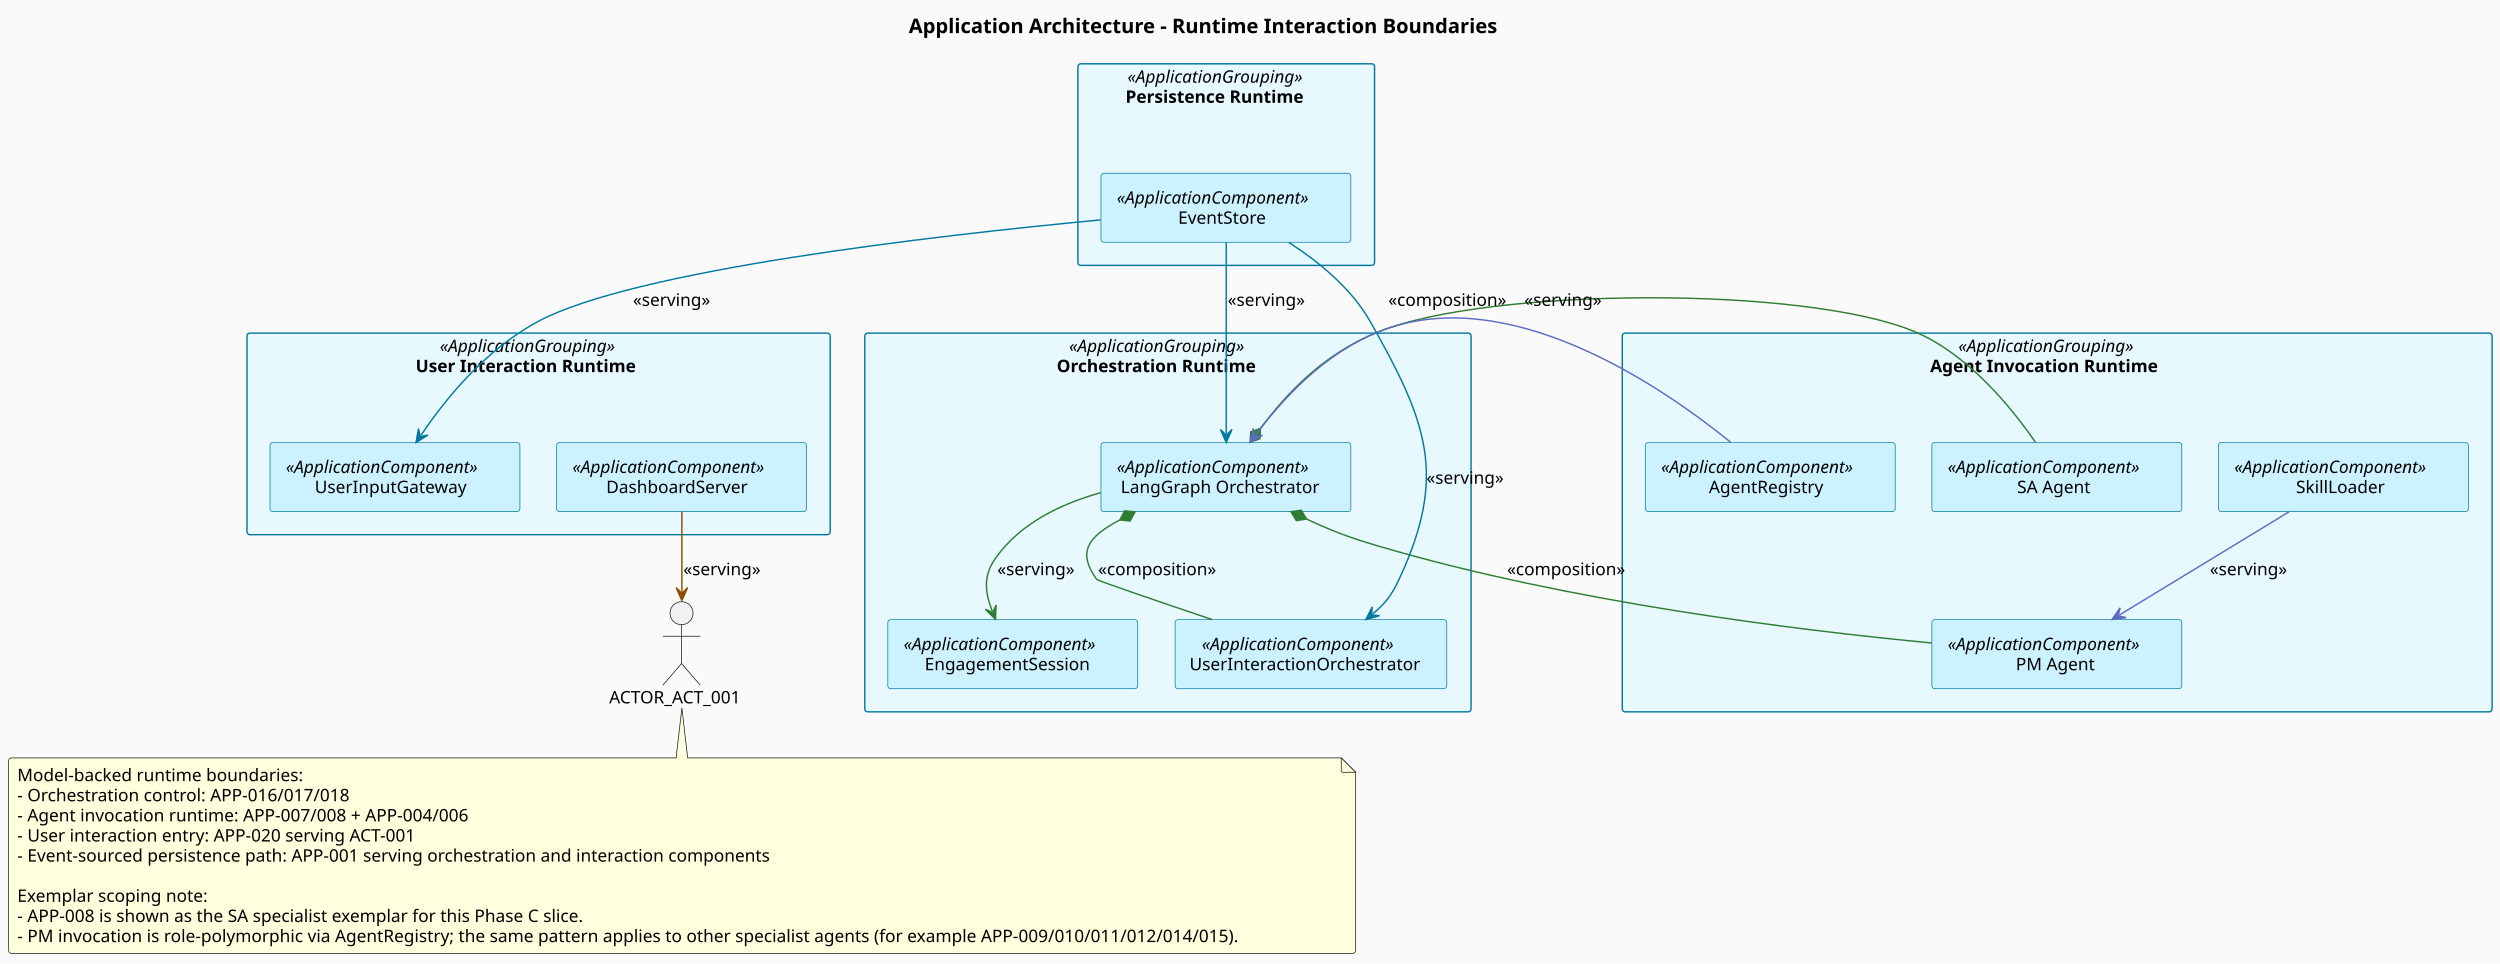
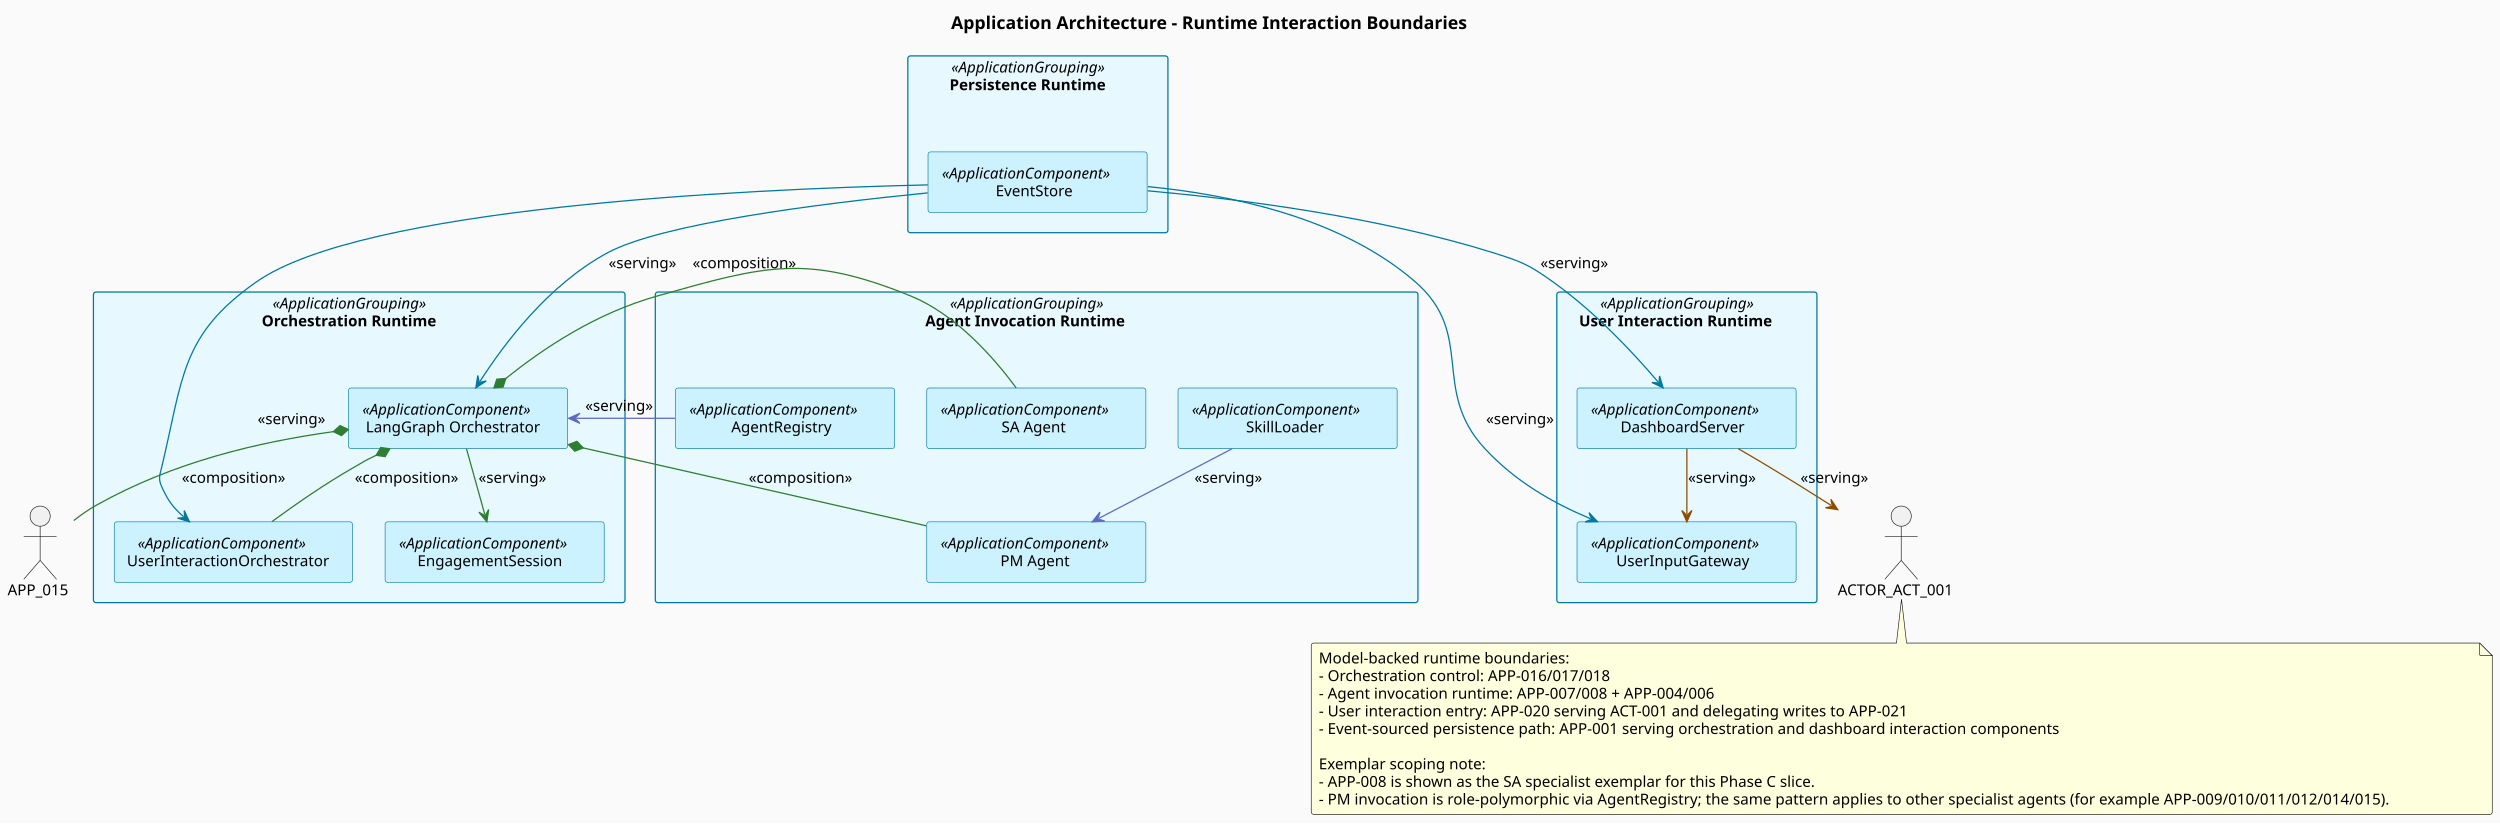
- <svg xmlns="http://www.w3.org/2000/svg" contentStyleType="text/css" data-diagram-type="DESCRIPTION" height="669px" preserveAspectRatio="none" style="width:1736px;height:669px;background:#FAFAFA;" version="1.1" viewBox="0 0 1736 669" width="1736px" zoomAndPan="magnify">
+ <svg xmlns="http://www.w3.org/2000/svg" contentStyleType="text/css" data-diagram-type="DESCRIPTION" height="652px" preserveAspectRatio="none" style="width:1980px;height:652px;background:#FAFAFA;" version="1.1" viewBox="0 0 1980 652" width="1980px" zoomAndPan="magnify">
  <defs />
  <g>
-     <rect fill="#FAFAFA" height="669" style="stroke:none;stroke-width:1;" width="1736" x="0" y="0" />
-     <text fill="#000000" font-family="sans-serif" font-size="14" font-weight="bold" lengthAdjust="spacing" textLength="460.428" x="631.036" y="22.995">Application Architecture - Runtime Interaction Boundaries</text>
-     <g class="cluster" data-entity="GRP_ORCH" data-source-line="47" data-uid="ent0002" id="cluster_GRP_ORCH">
-       <rect fill="#E8F8FF" height="263" rx="2" ry="2" style="stroke:#0078A0;stroke-width:1;" width="421" x="600.5" y="231.297" />
-       <text fill="#000000" font-family="sans-serif" font-size="12" font-style="italic" lengthAdjust="spacing" textLength="137.215" x="742.393" y="244.435">«ApplicationGrouping»</text>
-       <text fill="#000000" font-family="sans-serif" font-size="12" font-weight="bold" lengthAdjust="spacing" textLength="154.441" x="733.779" y="258.404">Orchestration Runtime</text>
+     <rect fill="#FAFAFA" height="652" style="stroke:none;stroke-width:1;" width="1980" x="0" y="0" />
+     <text fill="#000000" font-family="sans-serif" font-size="14" font-weight="bold" lengthAdjust="spacing" textLength="460.428" x="753.223" y="22.995">Application Architecture - Runtime Interaction Boundaries</text>
+     <g class="cluster" data-entity="GRP_ORCH" data-source-line="48" data-uid="ent0002" id="cluster_GRP_ORCH">
+       <rect fill="#E8F8FF" height="246" rx="2" ry="2" style="stroke:#0078A0;stroke-width:1;" width="421" x="74" y="231.297" />
+       <text fill="#000000" font-family="sans-serif" font-size="12" font-style="italic" lengthAdjust="spacing" textLength="137.215" x="215.893" y="244.435">«ApplicationGrouping»</text>
+       <text fill="#000000" font-family="sans-serif" font-size="12" font-weight="bold" lengthAdjust="spacing" textLength="154.441" x="207.279" y="258.404">Orchestration Runtime</text>
    </g>
-     <g class="cluster" data-entity="GRP_AGENTIC" data-source-line="53" data-uid="ent0006" id="cluster_GRP_AGENTIC">
-       <rect fill="#E8F8FF" height="263" rx="2" ry="2" style="stroke:#0078A0;stroke-width:1;" width="604" x="1126.5" y="231.297" />
-       <text fill="#000000" font-family="sans-serif" font-size="12" font-style="italic" lengthAdjust="spacing" textLength="137.215" x="1359.893" y="244.435">«ApplicationGrouping»</text>
-       <text fill="#000000" font-family="sans-serif" font-size="12" font-weight="bold" lengthAdjust="spacing" textLength="176.391" x="1340.305" y="258.404">Agent Invocation Runtime</text>
+     <g class="cluster" data-entity="GRP_AGENTIC" data-source-line="54" data-uid="ent0006" id="cluster_GRP_AGENTIC">
+       <rect fill="#E8F8FF" height="246" rx="2" ry="2" style="stroke:#0078A0;stroke-width:1;" width="604" x="519" y="231.297" />
+       <text fill="#000000" font-family="sans-serif" font-size="12" font-style="italic" lengthAdjust="spacing" textLength="137.215" x="752.393" y="244.435">«ApplicationGrouping»</text>
+       <text fill="#000000" font-family="sans-serif" font-size="12" font-weight="bold" lengthAdjust="spacing" textLength="176.391" x="732.805" y="258.404">Agent Invocation Runtime</text>
    </g>
-     <g class="cluster" data-entity="GRP_UI" data-source-line="60" data-uid="ent0011" id="cluster_GRP_UI">
-       <rect fill="#E8F8FF" height="140" rx="2" ry="2" style="stroke:#0078A0;stroke-width:1;" width="405" x="171.5" y="231.297" />
-       <text fill="#000000" font-family="sans-serif" font-size="12" font-style="italic" lengthAdjust="spacing" textLength="137.215" x="305.393" y="244.435">«ApplicationGrouping»</text>
-       <text fill="#000000" font-family="sans-serif" font-size="12" font-weight="bold" lengthAdjust="spacing" textLength="170.766" x="288.617" y="258.404">User Interaction Runtime</text>
+     <g class="cluster" data-entity="GRP_UI" data-source-line="61" data-uid="ent0011" id="cluster_GRP_UI">
+       <rect fill="#E8F8FF" height="246" rx="2" ry="2" style="stroke:#0078A0;stroke-width:1;" width="206" x="1233" y="231.297" />
+       <text fill="#000000" font-family="sans-serif" font-size="12" font-style="italic" lengthAdjust="spacing" textLength="137.215" x="1267.393" y="244.435">«ApplicationGrouping»</text>
+       <text fill="#000000" font-family="sans-serif" font-size="12" font-weight="bold" lengthAdjust="spacing" textLength="170.766" x="1250.617" y="258.404">User Interaction Runtime</text>
    </g>
-     <g class="cluster" data-entity="GRP_STATE" data-source-line="65" data-uid="ent0014" id="cluster_GRP_STATE">
-       <rect fill="#E8F8FF" height="140" rx="2" ry="2" style="stroke:#0078A0;stroke-width:1;" width="206" x="748.5" y="44.297" />
-       <text fill="#000000" font-family="sans-serif" font-size="12" font-style="italic" lengthAdjust="spacing" textLength="137.215" x="782.893" y="57.435">«ApplicationGrouping»</text>
-       <text fill="#000000" font-family="sans-serif" font-size="12" font-weight="bold" lengthAdjust="spacing" textLength="139.916" x="781.542" y="71.404">Persistence Runtime</text>
+     <g class="cluster" data-entity="GRP_STATE" data-source-line="66" data-uid="ent0014" id="cluster_GRP_STATE">
+       <rect fill="#E8F8FF" height="140" rx="2" ry="2" style="stroke:#0078A0;stroke-width:1;" width="206" x="719" y="44.297" />
+       <text fill="#000000" font-family="sans-serif" font-size="12" font-style="italic" lengthAdjust="spacing" textLength="137.215" x="753.393" y="57.435">«ApplicationGrouping»</text>
+       <text fill="#000000" font-family="sans-serif" font-size="12" font-weight="bold" lengthAdjust="spacing" textLength="139.916" x="752.042" y="71.404">Persistence Runtime</text>
    </g>
-     <g class="entity" data-entity="APP_016" data-source-line="48" data-uid="ent0003" id="entity_APP_016">
-       <rect fill="#CCF2FF" height="47.938" rx="2" ry="2" style="stroke:#0078A0;stroke-width:0.5;" width="173.529" x="764.5" y="307.297" />
-       <text fill="#000000" font-family="sans-serif" font-size="12" font-style="italic" lengthAdjust="spacing" textLength="151.529" x="775.5" y="328.435">«ApplicationComponent»</text>
-       <text fill="#000000" font-family="sans-serif" font-size="12" lengthAdjust="spacing" textLength="146.074" x="778.227" y="342.404">LangGraph Orchestrator</text>
+     <g class="entity" data-entity="APP_016" data-source-line="49" data-uid="ent0003" id="entity_APP_016">
+       <rect fill="#CCF2FF" height="47.938" rx="2" ry="2" style="stroke:#0078A0;stroke-width:0.5;" width="173.529" x="276" y="307.297" />
+       <text fill="#000000" font-family="sans-serif" font-size="12" font-style="italic" lengthAdjust="spacing" textLength="151.529" x="287" y="328.435">«ApplicationComponent»</text>
+       <text fill="#000000" font-family="sans-serif" font-size="12" lengthAdjust="spacing" textLength="146.074" x="289.728" y="342.404">LangGraph Orchestrator</text>
    </g>
-     <g class="entity" data-entity="APP_017" data-source-line="49" data-uid="ent0004" id="entity_APP_017">
-       <rect fill="#CCF2FF" height="47.938" rx="2" ry="2" style="stroke:#0078A0;stroke-width:0.5;" width="173.529" x="616.5" y="430.297" />
-       <text fill="#000000" font-family="sans-serif" font-size="12" font-style="italic" lengthAdjust="spacing" textLength="151.529" x="627.5" y="451.435">«ApplicationComponent»</text>
-       <text fill="#000000" font-family="sans-serif" font-size="12" lengthAdjust="spacing" textLength="122.326" x="642.102" y="465.404">EngagementSession</text>
+     <g class="entity" data-entity="APP_017" data-source-line="50" data-uid="ent0004" id="entity_APP_017">
+       <rect fill="#CCF2FF" height="47.938" rx="2" ry="2" style="stroke:#0078A0;stroke-width:0.5;" width="173.529" x="305" y="413.297" />
+       <text fill="#000000" font-family="sans-serif" font-size="12" font-style="italic" lengthAdjust="spacing" textLength="151.529" x="316" y="434.435">«ApplicationComponent»</text>
+       <text fill="#000000" font-family="sans-serif" font-size="12" lengthAdjust="spacing" textLength="122.326" x="330.602" y="448.404">EngagementSession</text>
    </g>
-     <g class="entity" data-entity="APP_018" data-source-line="50" data-uid="ent0005" id="entity_APP_018">
-       <rect fill="#CCF2FF" height="47.938" rx="2" ry="2" style="stroke:#0078A0;stroke-width:0.5;" width="188.644" x="816" y="430.297" />
-       <text fill="#000000" font-family="sans-serif" font-size="12" font-style="italic" lengthAdjust="spacing" textLength="151.529" x="834.558" y="451.435">«ApplicationComponent»</text>
-       <text fill="#000000" font-family="sans-serif" font-size="12" lengthAdjust="spacing" textLength="168.644" x="826" y="465.404">UserInteractionOrchestrator</text>
+     <g class="entity" data-entity="APP_018" data-source-line="51" data-uid="ent0005" id="entity_APP_018">
+       <rect fill="#CCF2FF" height="47.938" rx="2" ry="2" style="stroke:#0078A0;stroke-width:0.5;" width="188.644" x="90.5" y="413.297" />
+       <text fill="#000000" font-family="sans-serif" font-size="12" font-style="italic" lengthAdjust="spacing" textLength="151.529" x="109.058" y="434.435">«ApplicationComponent»</text>
+       <text fill="#000000" font-family="sans-serif" font-size="12" lengthAdjust="spacing" textLength="168.644" x="100.5" y="448.404">UserInteractionOrchestrator</text>
    </g>
-     <g class="entity" data-entity="APP_007" data-source-line="54" data-uid="ent0007" id="entity_APP_007">
-       <rect fill="#CCF2FF" height="47.938" rx="2" ry="2" style="stroke:#0078A0;stroke-width:0.5;" width="173.529" x="1341.5" y="430.297" />
-       <text fill="#000000" font-family="sans-serif" font-size="12" font-style="italic" lengthAdjust="spacing" textLength="151.529" x="1352.5" y="451.435">«ApplicationComponent»</text>
-       <text fill="#000000" font-family="sans-serif" font-size="12" lengthAdjust="spacing" textLength="56.924" x="1399.803" y="465.404">PM Agent</text>
+     <g class="entity" data-entity="APP_007" data-source-line="55" data-uid="ent0007" id="entity_APP_007">
+       <rect fill="#CCF2FF" height="47.938" rx="2" ry="2" style="stroke:#0078A0;stroke-width:0.5;" width="173.529" x="734" y="413.297" />
+       <text fill="#000000" font-family="sans-serif" font-size="12" font-style="italic" lengthAdjust="spacing" textLength="151.529" x="745" y="434.435">«ApplicationComponent»</text>
+       <text fill="#000000" font-family="sans-serif" font-size="12" lengthAdjust="spacing" textLength="56.924" x="792.303" y="448.404">PM Agent</text>
    </g>
-     <g class="entity" data-entity="APP_008" data-source-line="55" data-uid="ent0008" id="entity_APP_008">
-       <rect fill="#CCF2FF" height="47.938" rx="2" ry="2" style="stroke:#0078A0;stroke-width:0.5;" width="173.529" x="1341.5" y="307.297" />
-       <text fill="#000000" font-family="sans-serif" font-size="12" font-style="italic" lengthAdjust="spacing" textLength="151.529" x="1352.5" y="328.435">«ApplicationComponent»</text>
-       <text fill="#000000" font-family="sans-serif" font-size="12" lengthAdjust="spacing" textLength="55.16" x="1400.685" y="342.404">SA Agent</text>
+     <g class="entity" data-entity="APP_008" data-source-line="56" data-uid="ent0008" id="entity_APP_008">
+       <rect fill="#CCF2FF" height="47.938" rx="2" ry="2" style="stroke:#0078A0;stroke-width:0.5;" width="173.529" x="734" y="307.297" />
+       <text fill="#000000" font-family="sans-serif" font-size="12" font-style="italic" lengthAdjust="spacing" textLength="151.529" x="745" y="328.435">«ApplicationComponent»</text>
+       <text fill="#000000" font-family="sans-serif" font-size="12" lengthAdjust="spacing" textLength="55.16" x="793.185" y="342.404">SA Agent</text>
    </g>
-     <g class="entity" data-entity="APP_004" data-source-line="56" data-uid="ent0009" id="entity_APP_004">
-       <rect fill="#CCF2FF" height="47.938" rx="2" ry="2" style="stroke:#0078A0;stroke-width:0.5;" width="173.529" x="1540.5" y="307.297" />
-       <text fill="#000000" font-family="sans-serif" font-size="12" font-style="italic" lengthAdjust="spacing" textLength="151.529" x="1551.5" y="328.435">«ApplicationComponent»</text>
-       <text fill="#000000" font-family="sans-serif" font-size="12" lengthAdjust="spacing" textLength="65.883" x="1594.323" y="342.404">SkillLoader</text>
+     <g class="entity" data-entity="APP_004" data-source-line="57" data-uid="ent0009" id="entity_APP_004">
+       <rect fill="#CCF2FF" height="47.938" rx="2" ry="2" style="stroke:#0078A0;stroke-width:0.5;" width="173.529" x="933" y="307.297" />
+       <text fill="#000000" font-family="sans-serif" font-size="12" font-style="italic" lengthAdjust="spacing" textLength="151.529" x="944" y="328.435">«ApplicationComponent»</text>
+       <text fill="#000000" font-family="sans-serif" font-size="12" lengthAdjust="spacing" textLength="65.883" x="986.823" y="342.404">SkillLoader</text>
    </g>
-     <g class="entity" data-entity="APP_006" data-source-line="57" data-uid="ent0010" id="entity_APP_006">
-       <rect fill="#CCF2FF" height="47.938" rx="2" ry="2" style="stroke:#0078A0;stroke-width:0.5;" width="173.529" x="1142.5" y="307.297" />
-       <text fill="#000000" font-family="sans-serif" font-size="12" font-style="italic" lengthAdjust="spacing" textLength="151.529" x="1153.5" y="328.435">«ApplicationComponent»</text>
-       <text fill="#000000" font-family="sans-serif" font-size="12" lengthAdjust="spacing" textLength="85.184" x="1186.673" y="342.404">AgentRegistry</text>
+     <g class="entity" data-entity="APP_006" data-source-line="58" data-uid="ent0010" id="entity_APP_006">
+       <rect fill="#CCF2FF" height="47.938" rx="2" ry="2" style="stroke:#0078A0;stroke-width:0.5;" width="173.529" x="535" y="307.297" />
+       <text fill="#000000" font-family="sans-serif" font-size="12" font-style="italic" lengthAdjust="spacing" textLength="151.529" x="546" y="328.435">«ApplicationComponent»</text>
+       <text fill="#000000" font-family="sans-serif" font-size="12" lengthAdjust="spacing" textLength="85.184" x="579.173" y="342.404">AgentRegistry</text>
    </g>
-     <g class="entity" data-entity="APP_020" data-source-line="61" data-uid="ent0012" id="entity_APP_020">
-       <rect fill="#CCF2FF" height="47.938" rx="2" ry="2" style="stroke:#0078A0;stroke-width:0.5;" width="173.529" x="386.5" y="307.297" />
-       <text fill="#000000" font-family="sans-serif" font-size="12" font-style="italic" lengthAdjust="spacing" textLength="151.529" x="397.5" y="328.435">«ApplicationComponent»</text>
-       <text fill="#000000" font-family="sans-serif" font-size="12" lengthAdjust="spacing" textLength="104.666" x="420.932" y="342.404">DashboardServer</text>
+     <g class="entity" data-entity="APP_020" data-source-line="62" data-uid="ent0012" id="entity_APP_020">
+       <rect fill="#CCF2FF" height="47.938" rx="2" ry="2" style="stroke:#0078A0;stroke-width:0.5;" width="173.529" x="1249" y="307.297" />
+       <text fill="#000000" font-family="sans-serif" font-size="12" font-style="italic" lengthAdjust="spacing" textLength="151.529" x="1260" y="328.435">«ApplicationComponent»</text>
+       <text fill="#000000" font-family="sans-serif" font-size="12" lengthAdjust="spacing" textLength="104.666" x="1283.432" y="342.404">DashboardServer</text>
    </g>
-     <g class="entity" data-entity="APP_021" data-source-line="62" data-uid="ent0013" id="entity_APP_021">
-       <rect fill="#CCF2FF" height="47.938" rx="2" ry="2" style="stroke:#0078A0;stroke-width:0.5;" width="173.529" x="187.5" y="307.297" />
-       <text fill="#000000" font-family="sans-serif" font-size="12" font-style="italic" lengthAdjust="spacing" textLength="151.529" x="198.5" y="328.435">«ApplicationComponent»</text>
-       <text fill="#000000" font-family="sans-serif" font-size="12" lengthAdjust="spacing" textLength="111.434" x="218.548" y="342.404">UserInputGateway</text>
+     <g class="entity" data-entity="APP_021" data-source-line="63" data-uid="ent0013" id="entity_APP_021">
+       <rect fill="#CCF2FF" height="47.938" rx="2" ry="2" style="stroke:#0078A0;stroke-width:0.5;" width="173.529" x="1249" y="413.297" />
+       <text fill="#000000" font-family="sans-serif" font-size="12" font-style="italic" lengthAdjust="spacing" textLength="151.529" x="1260" y="434.435">«ApplicationComponent»</text>
+       <text fill="#000000" font-family="sans-serif" font-size="12" lengthAdjust="spacing" textLength="111.434" x="1280.048" y="448.404">UserInputGateway</text>
    </g>
-     <g class="entity" data-entity="APP_001" data-source-line="66" data-uid="ent0015" id="entity_APP_001">
-       <rect fill="#CCF2FF" height="47.938" rx="2" ry="2" style="stroke:#0078A0;stroke-width:0.5;" width="173.529" x="764.5" y="120.297" />
-       <text fill="#000000" font-family="sans-serif" font-size="12" font-style="italic" lengthAdjust="spacing" textLength="151.529" x="775.5" y="141.435">«ApplicationComponent»</text>
-       <text fill="#000000" font-family="sans-serif" font-size="12" lengthAdjust="spacing" textLength="66.357" x="818.086" y="155.404">EventStore</text>
+     <g class="entity" data-entity="APP_001" data-source-line="67" data-uid="ent0015" id="entity_APP_001">
+       <rect fill="#CCF2FF" height="47.938" rx="2" ry="2" style="stroke:#0078A0;stroke-width:0.5;" width="173.529" x="735" y="120.297" />
+       <text fill="#000000" font-family="sans-serif" font-size="12" font-style="italic" lengthAdjust="spacing" textLength="151.529" x="746" y="141.435">«ApplicationComponent»</text>
+       <text fill="#000000" font-family="sans-serif" font-size="12" lengthAdjust="spacing" textLength="66.357" x="788.586" y="155.404">EventStore</text>
    </g>
-     <g class="entity" data-entity="ACT_001" data-source-line="81" data-uid="ent0025" id="entity_ACT_001">
-       <ellipse cx="473.262" cy="425.797" fill="#F1F1F1" rx="8" ry="8" style="stroke:#181818;stroke-width:0.5;" />
-       <path d="M473.262,433.797 L473.262,460.797 M460.262,441.797 L486.262,441.797 M473.262,460.797 L460.262,475.797 M473.262,460.797 L486.262,475.797" fill="none" style="stroke:#181818;stroke-width:0.5;" />
-       <text fill="#000000" font-family="sans-serif" font-size="12" lengthAdjust="spacing" textLength="100.523" x="423" y="488.435">ACTOR_ACT_001</text>
+     <g class="entity" data-entity="APP_015" data-source-line="72" data-uid="ent0018" id="entity_APP_015">
+       <ellipse cx="31.793" cy="408.797" fill="#F1F1F1" rx="8" ry="8" style="stroke:#181818;stroke-width:0.5;" />
+       <path d="M31.793,416.797 L31.793,443.797 M18.793,424.797 L44.793,424.797 M31.793,443.797 L18.793,458.797 M31.793,443.797 L44.793,458.797" fill="none" style="stroke:#181818;stroke-width:0.5;" />
+       <text fill="#000000" font-family="sans-serif" font-size="12" lengthAdjust="spacing" textLength="51.586" x="6" y="471.435">APP_015</text>
    </g>
-     <g class="entity" data-entity="GMN27" data-source-line="85" data-uid="ent0028" id="entity_GMN27">
-       <path d="M6,528.297 L6,660.016 A2,2 0 0 0 8,662.016 L939.373,662.016 A2,2 0 0 0 941.373,660.016 L941.373,536.297 L931.373,526.297 L477.5,526.297 L473.5,491.557 L469.5,526.297 L8,526.297 A2,2 0 0 0 6,528.297" fill="#FEFFDD" style="stroke:#181818;stroke-width:0.5;" />
-       <path d="M931.373,526.297 L931.373,535.297 A1,1 0 0 0 932.373,536.297 L941.373,536.297 L931.373,526.297" fill="#FEFFDD" style="stroke:#181818;stroke-width:0.5;" />
-       <text fill="#000000" font-family="sans-serif" font-size="12" lengthAdjust="spacing" textLength="209.848" x="12" y="542.436">Model-backed runtime boundaries:</text>
-       <text fill="#000000" font-family="sans-serif" font-size="12" lengthAdjust="spacing" textLength="247.682" x="12" y="556.404">- Orchestration control: APP-016/017/018</text>
-       <text fill="#000000" font-family="sans-serif" font-size="12" lengthAdjust="spacing" textLength="340.137" x="12" y="570.373">- Agent invocation runtime: APP-007/008 + APP-004/006</text>
-       <text fill="#000000" font-family="sans-serif" font-size="12" lengthAdjust="spacing" textLength="300.533" x="12" y="584.342">- User interaction entry: APP-020 serving ACT-001</text>
-       <text fill="#000000" font-family="sans-serif" font-size="12" lengthAdjust="spacing" textLength="561.715" x="12" y="598.311">- Event-sourced persistence path: APP-001 serving orchestration and interaction components</text>
-       <text fill="#000000" font-family="sans-serif" font-size="12" lengthAdjust="spacing" textLength="3.814" x="12" y="612.279"> </text>
-       <text fill="#000000" font-family="sans-serif" font-size="12" lengthAdjust="spacing" textLength="142.066" x="12" y="626.248">Exemplar scoping note:</text>
-       <text fill="#000000" font-family="sans-serif" font-size="12" lengthAdjust="spacing" textLength="427.441" x="12" y="640.217">- APP-008 is shown as the SA specialist exemplar for this Phase C slice.</text>
-       <text fill="#000000" font-family="sans-serif" font-size="12" lengthAdjust="spacing" textLength="914.373" x="12" y="654.186">- PM invocation is role-polymorphic via AgentRegistry; the same pattern applies to other specialist agents (for example APP-009/010/011/012/014/015).</text>
+     <g class="entity" data-entity="ACT_001" data-source-line="85" data-uid="ent0029" id="entity_ACT_001">
+       <ellipse cx="1505.762" cy="408.797" fill="#F1F1F1" rx="8" ry="8" style="stroke:#181818;stroke-width:0.5;" />
+       <path d="M1505.762,416.797 L1505.762,443.797 M1492.762,424.797 L1518.762,424.797 M1505.762,443.797 L1492.762,458.797 M1505.762,443.797 L1518.762,458.797" fill="none" style="stroke:#181818;stroke-width:0.5;" />
+       <text fill="#000000" font-family="sans-serif" font-size="12" lengthAdjust="spacing" textLength="100.523" x="1455.5" y="471.435">ACTOR_ACT_001</text>
    </g>
-     <g class="link" data-entity-1="APP_016" data-entity-2="APP_007" data-source-line="69" data-uid="lnk16" id="link_APP_016_APP_007">
-       <path d="M907.298,360.424 C925.798,369.084 936.84,373.207 957.5,379.297 C1088.31,417.847 1245.82,437.427 1341.49,446.487" fill="none" id="APP_016-backto-APP_007" style="stroke:#2E7D32;stroke-width:1;" />
-       <polygon fill="#2E7D32" points="896.43,355.337,900.168,361.503,907.298,360.424,903.56,354.258,896.43,355.337" style="stroke:#2E7D32;stroke-width:1;" />
-       <text fill="#000000" font-family="sans-serif" font-size="12" lengthAdjust="spacing" textLength="87.844" x="1046.5" y="399.435">«composition»</text>
+     <g class="entity" data-entity="GMN31" data-source-line="89" data-uid="ent0032" id="entity_GMN31">
+       <path d="M1038.5,511.297 L1038.5,643.016 A2,2 0 0 0 1040.5,645.016 L1971.873,645.016 A2,2 0 0 0 1973.873,643.016 L1973.873,519.297 L1963.873,509.297 L1510,509.297 L1506,474.557 L1502,509.297 L1040.5,509.297 A2,2 0 0 0 1038.5,511.297" fill="#FEFFDD" style="stroke:#181818;stroke-width:0.5;" />
+       <path d="M1963.873,509.297 L1963.873,518.297 A1,1 0 0 0 1964.873,519.297 L1973.873,519.297 L1963.873,509.297" fill="#FEFFDD" style="stroke:#181818;stroke-width:0.5;" />
+       <text fill="#000000" font-family="sans-serif" font-size="12" lengthAdjust="spacing" textLength="209.848" x="1044.5" y="525.436">Model-backed runtime boundaries:</text>
+       <text fill="#000000" font-family="sans-serif" font-size="12" lengthAdjust="spacing" textLength="247.682" x="1044.5" y="539.404">- Orchestration control: APP-016/017/018</text>
+       <text fill="#000000" font-family="sans-serif" font-size="12" lengthAdjust="spacing" textLength="340.137" x="1044.5" y="553.373">- Agent invocation runtime: APP-007/008 + APP-004/006</text>
+       <text fill="#000000" font-family="sans-serif" font-size="12" lengthAdjust="spacing" textLength="504.516" x="1044.5" y="567.342">- User interaction entry: APP-020 serving ACT-001 and delegating writes to APP-021</text>
+       <text fill="#000000" font-family="sans-serif" font-size="12" lengthAdjust="spacing" textLength="629.221" x="1044.5" y="581.311">- Event-sourced persistence path: APP-001 serving orchestration and dashboard interaction components</text>
+       <text fill="#000000" font-family="sans-serif" font-size="12" lengthAdjust="spacing" textLength="3.814" x="1044.5" y="595.279"> </text>
+       <text fill="#000000" font-family="sans-serif" font-size="12" lengthAdjust="spacing" textLength="142.066" x="1044.5" y="609.248">Exemplar scoping note:</text>
+       <text fill="#000000" font-family="sans-serif" font-size="12" lengthAdjust="spacing" textLength="427.441" x="1044.5" y="623.217">- APP-008 is shown as the SA specialist exemplar for this Phase C slice.</text>
+       <text fill="#000000" font-family="sans-serif" font-size="12" lengthAdjust="spacing" textLength="914.373" x="1044.5" y="637.186">- PM invocation is role-polymorphic via AgentRegistry; the same pattern applies to other specialist agents (for example APP-009/010/011/012/014/015).</text>
    </g>
-     <g class="link" data-entity-1="APP_016" data-entity-2="APP_008" data-source-line="70" data-uid="lnk17" id="link_APP_016_APP_008">
-       <path d="M875.274,297.49 C893.784,272.83 919.03,245.687 957.5,230.297 C1034.25,199.587 1253.29,198.277 1329.5,230.297 C1366.4,245.797 1396.44,282.507 1413.41,307.127" fill="none" id="APP_016-backto-APP_008" style="stroke:#2E7D32;stroke-width:1;" />
-       <polygon fill="#2E7D32" points="868.07,307.087,874.871,304.69,875.274,297.49,868.473,299.887,868.07,307.087" style="stroke:#2E7D32;stroke-width:1;" />
-       <text fill="#000000" font-family="sans-serif" font-size="12" lengthAdjust="spacing" textLength="87.844" x="964" y="212.435">«composition»</text>
+     <g class="link" data-entity-1="APP_016" data-entity-2="APP_007" data-source-line="70" data-uid="lnk16" id="link_APP_016_APP_007">
+       <path d="M461.922,354.763 C543.292,373.233 652.32,397.997 733.71,416.477" fill="none" id="APP_016-backto-APP_007" style="stroke:#2E7D32;stroke-width:1;" />
+       <polygon fill="#2E7D32" points="450.22,352.107,455.186,357.336,461.922,354.763,456.957,349.534,450.22,352.107" style="stroke:#2E7D32;stroke-width:1;" />
+       <text fill="#000000" font-family="sans-serif" font-size="12" lengthAdjust="spacing" textLength="87.844" x="593" y="382.435">«composition»</text>
    </g>
-     <g class="link" data-entity-1="APP_016" data-entity-2="APP_018" data-source-line="71" data-uid="lnk18" id="link_APP_016_APP_018">
-       <path d="M777.596,361.045 C754.766,373.085 748.15,383.617 761.5,402.297 C762.17,403.227 802.96,417.157 841.69,430.227" fill="none" id="APP_016-backto-APP_018" style="stroke:#2E7D32;stroke-width:1;" />
-       <polygon fill="#2E7D32" points="788.21,355.447,781.037,354.708,777.596,361.045,784.769,361.784,788.21,355.447" style="stroke:#2E7D32;stroke-width:1;" />
-       <text fill="#000000" font-family="sans-serif" font-size="12" lengthAdjust="spacing" textLength="87.844" x="762.5" y="399.435">«composition»</text>
+     <g class="link" data-entity-1="APP_016" data-entity-2="APP_008" data-source-line="71" data-uid="lnk17" id="link_APP_016_APP_008">
+       <path d="M400.629,299.704 C430.579,275.863 470.97,248.427 521,234.297 C606.54,210.137 638.62,200.907 721,234.297 C757.09,248.927 787.34,283.517 804.82,307.177" fill="none" id="APP_016-backto-APP_008" style="stroke:#2E7D32;stroke-width:1;" />
+       <polygon fill="#2E7D32" points="391.24,307.177,398.425,306.57,400.629,299.704,393.443,300.311,391.24,307.177" style="stroke:#2E7D32;stroke-width:1;" />
+       <text fill="#000000" font-family="sans-serif" font-size="12" lengthAdjust="spacing" textLength="87.844" x="548.5" y="212.435">«composition»</text>
    </g>
-     <g class="link" data-entity-1="APP_016" data-entity-2="APP_017" data-source-line="72" data-uid="lnk19" id="link_APP_016_APP_017">
-       <path d="M764.26,342.157 C736.43,349.907 708.48,363.507 691.5,387.297 C682.7,399.617 683.755,410.859 689.065,424.439" fill="none" id="APP_016-to-APP_017" style="stroke:#2E7D32;stroke-width:1;" />
-       <polygon fill="#2E7D32" points="691.25,430.027,691.698,420.188,689.429,425.37,684.247,423.101,691.25,430.027" style="stroke:#2E7D32;stroke-width:1;" />
-       <text fill="#000000" font-family="sans-serif" font-size="12" lengthAdjust="spacing" textLength="58.91" x="692.5" y="399.435">«serving»</text>
+     <g class="link" data-entity-1="APP_016" data-entity-2="APP_015" data-source-line="72" data-uid="lnk19" id="link_APP_016_APP_015">
+       <path d="M263.977,341.855 C204.577,350.195 137.7,365.587 76,400.297 C69.98,403.687 63.96,407.907 58.39,412.267" fill="none" id="APP_016-backto-APP_015" style="stroke:#2E7D32;stroke-width:1;" />
+       <polygon fill="#2E7D32" points="275.86,340.187,269.362,337.06,263.977,341.855,270.474,344.982,275.86,340.187" style="stroke:#2E7D32;stroke-width:1;" />
+       <text fill="#000000" font-family="sans-serif" font-size="12" lengthAdjust="spacing" textLength="87.844" x="144" y="382.435">«composition»</text>
    </g>
-     <g class="link" data-entity-1="APP_004" data-entity-2="APP_007" data-source-line="74" data-uid="lnk20" id="link_APP_004_APP_007">
-       <path d="M1589.6,355.337 C1554.3,376.807 1507.087,405.52 1471.727,427.02" fill="none" id="APP_004-to-APP_007" style="stroke:#5C6BC0;stroke-width:1;" />
-       <polygon fill="#5C6BC0" points="1466.6,430.137,1476.368,428.879,1470.872,427.539,1472.212,422.043,1466.6,430.137" style="stroke:#5C6BC0;stroke-width:1;" />
-       <text fill="#000000" font-family="sans-serif" font-size="12" lengthAdjust="spacing" textLength="58.91" x="1534.5" y="399.435">«serving»</text>
+     <g class="link" data-entity-1="APP_016" data-entity-2="APP_018" data-source-line="73" data-uid="lnk20" id="link_APP_016_APP_018">
+       <path d="M297.882,360.608 C288.162,365.228 289.09,365.117 280,370.297 C257.5,383.127 233.55,399.787 215.33,413.157" fill="none" id="APP_016-backto-APP_018" style="stroke:#2E7D32;stroke-width:1;" />
+       <polygon fill="#2E7D32" points="308.72,355.457,301.584,354.42,297.882,360.608,305.018,361.645,308.72,355.457" style="stroke:#2E7D32;stroke-width:1;" />
+       <text fill="#000000" font-family="sans-serif" font-size="12" lengthAdjust="spacing" textLength="87.844" x="281" y="382.435">«composition»</text>
    </g>
-     <g class="link" data-entity-1="APP_006" data-entity-2="APP_016" data-source-line="75" data-uid="lnk21" id="link_APP_006_APP_016">
-       <path d="M1201.91,307.217 C1152.58,267.217 1046.12,194.837 957.5,230.297 C919.03,245.687 890.182,277.628 871.672,302.288" fill="none" id="APP_006-to-APP_016" style="stroke:#5C6BC0;stroke-width:1;" />
-       <polygon fill="#5C6BC0" points="868.07,307.087,876.672,302.29,871.072,303.088,870.274,297.488,868.07,307.087" style="stroke:#5C6BC0;stroke-width:1;" />
-       <text fill="#000000" font-family="sans-serif" font-size="12" lengthAdjust="spacing" textLength="58.91" x="1058.5" y="212.435">«serving»</text>
+     <g class="link" data-entity-1="APP_016" data-entity-2="APP_017" data-source-line="74" data-uid="lnk21" id="link_APP_016_APP_017">
+       <path d="M369.44,355.377 C374.24,372.617 379.169,390.277 383.969,407.497" fill="none" id="APP_016-to-APP_017" style="stroke:#2E7D32;stroke-width:1;" />
+       <polygon fill="#2E7D32" points="385.58,413.277,387.017,403.533,384.238,408.461,379.31,405.681,385.58,413.277" style="stroke:#2E7D32;stroke-width:1;" />
+       <text fill="#000000" font-family="sans-serif" font-size="12" lengthAdjust="spacing" textLength="58.91" x="379" y="382.435">«serving»</text>
    </g>
-     <g class="link" data-entity-1="APP_001" data-entity-2="APP_016" data-source-line="77" data-uid="lnk22" id="link_APP_001_APP_016">
-       <path d="M851.5,168.357 C851.5,203.897 851.5,265.697 851.5,301.237" fill="none" id="APP_001-to-APP_016" style="stroke:#0078A0;stroke-width:1;" />
-       <polygon fill="#0078A0" points="851.5,307.237,855.5,298.237,851.5,302.237,847.5,298.237,851.5,307.237" style="stroke:#0078A0;stroke-width:1;" />
-       <text fill="#000000" font-family="sans-serif" font-size="12" lengthAdjust="spacing" textLength="58.91" x="852.5" y="212.435">«serving»</text>
+     <g class="link" data-entity-1="APP_004" data-entity-2="APP_007" data-source-line="76" data-uid="lnk22" id="link_APP_004_APP_007">
+       <path d="M975.84,355.377 C942.86,372.617 903.308,393.278 870.358,410.498" fill="none" id="APP_004-to-APP_007" style="stroke:#5C6BC0;stroke-width:1;" />
+       <polygon fill="#5C6BC0" points="865.04,413.277,874.869,412.653,869.471,410.961,871.164,405.563,865.04,413.277" style="stroke:#5C6BC0;stroke-width:1;" />
+       <text fill="#000000" font-family="sans-serif" font-size="12" lengthAdjust="spacing" textLength="58.91" x="946" y="382.435">«serving»</text>
    </g>
-     <g class="link" data-entity-1="APP_001" data-entity-2="APP_018" data-source-line="78" data-uid="lnk23" id="link_APP_001_APP_018">
-       <path d="M894.91,168.317 C915.51,181.567 938.44,200.207 951.5,223.297 C990.92,292.967 1005.4,329.777 971.5,402.297 C966.41,413.177 962.364,418.724 953.124,426.363" fill="none" id="APP_001-to-APP_018" style="stroke:#0078A0;stroke-width:1;" />
-       <polygon fill="#0078A0" points="948.5,430.187,957.985,427.534,952.353,427.001,952.887,421.369,948.5,430.187" style="stroke:#0078A0;stroke-width:1;" />
-       <text fill="#000000" font-family="sans-serif" font-size="12" lengthAdjust="spacing" textLength="58.91" x="990.5" y="335.935">«serving»</text>
+     <g class="link" data-entity-1="APP_006" data-entity-2="APP_016" data-source-line="77" data-uid="lnk23" id="link_APP_006_APP_016">
+       <path d="M534.61,331.297 C507.44,331.297 483.49,331.297 456.32,331.297" fill="none" id="APP_006-to-APP_016" style="stroke:#5C6BC0;stroke-width:1;" />
+       <polygon fill="#5C6BC0" points="450.32,331.297,459.32,335.297,455.32,331.297,459.32,327.297,450.32,331.297" style="stroke:#5C6BC0;stroke-width:1;" />
+       <text fill="#000000" font-family="sans-serif" font-size="12" lengthAdjust="spacing" textLength="58.91" x="463.5" y="325.435">«serving»</text>
    </g>
-     <g class="link" data-entity-1="APP_001" data-entity-2="APP_021" data-source-line="79" data-uid="lnk24" id="link_APP_001_APP_021">
-       <path d="M764.28,152.697 C645.34,163.937 439.52,187.827 373.5,223.297 C336.49,243.177 309.217,277.301 292.247,302.331" fill="none" id="APP_001-to-APP_021" style="stroke:#0078A0;stroke-width:1;" />
-       <polygon fill="#0078A0" points="288.88,307.297,297.241,302.092,291.686,303.158,290.62,297.603,288.88,307.297" style="stroke:#0078A0;stroke-width:1;" />
-       <text fill="#000000" font-family="sans-serif" font-size="12" lengthAdjust="spacing" textLength="58.91" x="439.5" y="212.435">«serving»</text>
+     <g class="link" data-entity-1="APP_001" data-entity-2="APP_016" data-source-line="79" data-uid="lnk24" id="link_APP_001_APP_016">
+       <path d="M734.71,152.777 C648.53,161.317 523.63,177.177 481,200.297 C434.11,225.717 399.427,272.091 380.127,302.081" fill="none" id="APP_001-to-APP_016" style="stroke:#0078A0;stroke-width:1;" />
+       <polygon fill="#0078A0" points="376.88,307.127,385.114,301.723,379.586,302.922,378.387,297.394,376.88,307.127" style="stroke:#0078A0;stroke-width:1;" />
+       <text fill="#000000" font-family="sans-serif" font-size="12" lengthAdjust="spacing" textLength="58.91" x="482" y="212.435">«serving»</text>
    </g>
-     <g class="link" data-entity-1="APP_020" data-entity-2="ACT_001" data-source-line="82" data-uid="lnk26" id="link_APP_020_ACT_001">
-       <path d="M473.5,355.337 C473.5,372.757 473.5,390.997 473.5,411.017" fill="none" id="APP_020-to-ACT_001" style="stroke:#8D4E00;stroke-width:1;" />
-       <polygon fill="#8D4E00" points="473.5,417.017,477.5,408.017,473.5,412.017,469.5,408.017,473.5,417.017" style="stroke:#8D4E00;stroke-width:1;" />
-       <text fill="#000000" font-family="sans-serif" font-size="12" lengthAdjust="spacing" textLength="58.91" x="474.5" y="399.435">«serving»</text>
+     <g class="link" data-entity-1="APP_001" data-entity-2="APP_018" data-source-line="80" data-uid="lnk25" id="link_APP_001_APP_018">
+       <path d="M734.8,146.427 C585.03,149.957 286.88,164.397 203,223.297 C142.97,265.447 145.14,298.987 128,370.297 C126.44,376.777 125.28,379.207 128,385.297 C132.82,396.087 136.661,401.589 145.521,409.329" fill="none" id="APP_001-to-APP_018" style="stroke:#0078A0;stroke-width:1;" />
+       <polygon fill="#0078A0" points="150.04,413.277,145.894,404.343,146.274,409.987,140.631,410.368,150.04,413.277" style="stroke:#0078A0;stroke-width:1;" />
+       <text fill="#000000" font-family="sans-serif" font-size="12" lengthAdjust="spacing" textLength="58.91" x="204" y="335.935">«serving»</text>
+     </g>
+     <g class="link" data-entity-1="APP_001" data-entity-2="APP_020" data-source-line="81" data-uid="lnk26" id="link_APP_001_APP_020">
+       <path d="M909,151.107 C983.18,157.817 1091.94,171.817 1183,200.297 C1205.2,207.237 1211.11,209.737 1230,223.297 C1264.2,247.847 1293.421,279.268 1313.281,302.598" fill="none" id="APP_001-to-APP_020" style="stroke:#0078A0;stroke-width:1;" />
+       <polygon fill="#0078A0" points="1317.17,307.167,1314.382,297.721,1313.929,303.36,1308.29,302.906,1317.17,307.167" style="stroke:#0078A0;stroke-width:1;" />
+       <text fill="#000000" font-family="sans-serif" font-size="12" lengthAdjust="spacing" textLength="58.91" x="1220" y="212.435">«serving»</text>
+     </g>
+     <g class="link" data-entity-1="APP_001" data-entity-2="APP_021" data-source-line="82" data-uid="lnk27" id="link_APP_001_APP_021">
+       <path d="M909.12,147.817 C974.47,154.077 1062.39,172.347 1121,223.297 C1168.97,264.997 1132.75,308.727 1176,355.297 C1200.15,381.307 1228.994,397.87 1259.694,410.85" fill="none" id="APP_001-to-APP_021" style="stroke:#0078A0;stroke-width:1;" />
+       <polygon fill="#0078A0" points="1265.22,413.187,1258.488,405.998,1260.615,411.24,1255.373,413.366,1265.22,413.187" style="stroke:#0078A0;stroke-width:1;" />
+       <text fill="#000000" font-family="sans-serif" font-size="12" lengthAdjust="spacing" textLength="58.91" x="1177" y="335.935">«serving»</text>
+     </g>
+     <g class="link" data-entity-1="APP_020" data-entity-2="APP_021" data-source-line="83" data-uid="lnk28" id="link_APP_020_APP_021">
+       <path d="M1336,355.377 C1336,372.617 1336,390.057 1336,407.277" fill="none" id="APP_020-to-APP_021" style="stroke:#8D4E00;stroke-width:1;" />
+       <polygon fill="#8D4E00" points="1336,413.277,1340,404.277,1336,408.277,1332,404.277,1336,413.277" style="stroke:#8D4E00;stroke-width:1;" />
+       <text fill="#000000" font-family="sans-serif" font-size="12" lengthAdjust="spacing" textLength="58.91" x="1337" y="382.435">«serving»</text>
+     </g>
+     <g class="link" data-entity-1="APP_020" data-entity-2="ACT_001" data-source-line="86" data-uid="lnk30" id="link_APP_020_ACT_001">
+       <path d="M1376.65,355.337 C1385.07,360.207 1393.85,365.367 1402,370.297 C1419.57,380.917 1433.519,389.634 1450.429,400.404" fill="none" id="APP_020-to-ACT_001" style="stroke:#8D4E00;stroke-width:1;" />
+       <polygon fill="#8D4E00" points="1455.49,403.627,1450.048,395.418,1451.273,400.941,1445.75,402.166,1455.49,403.627" style="stroke:#8D4E00;stroke-width:1;" />
+       <text fill="#000000" font-family="sans-serif" font-size="12" lengthAdjust="spacing" textLength="58.91" x="1426" y="382.435">«serving»</text>
    </g>
  </g>
</svg>
